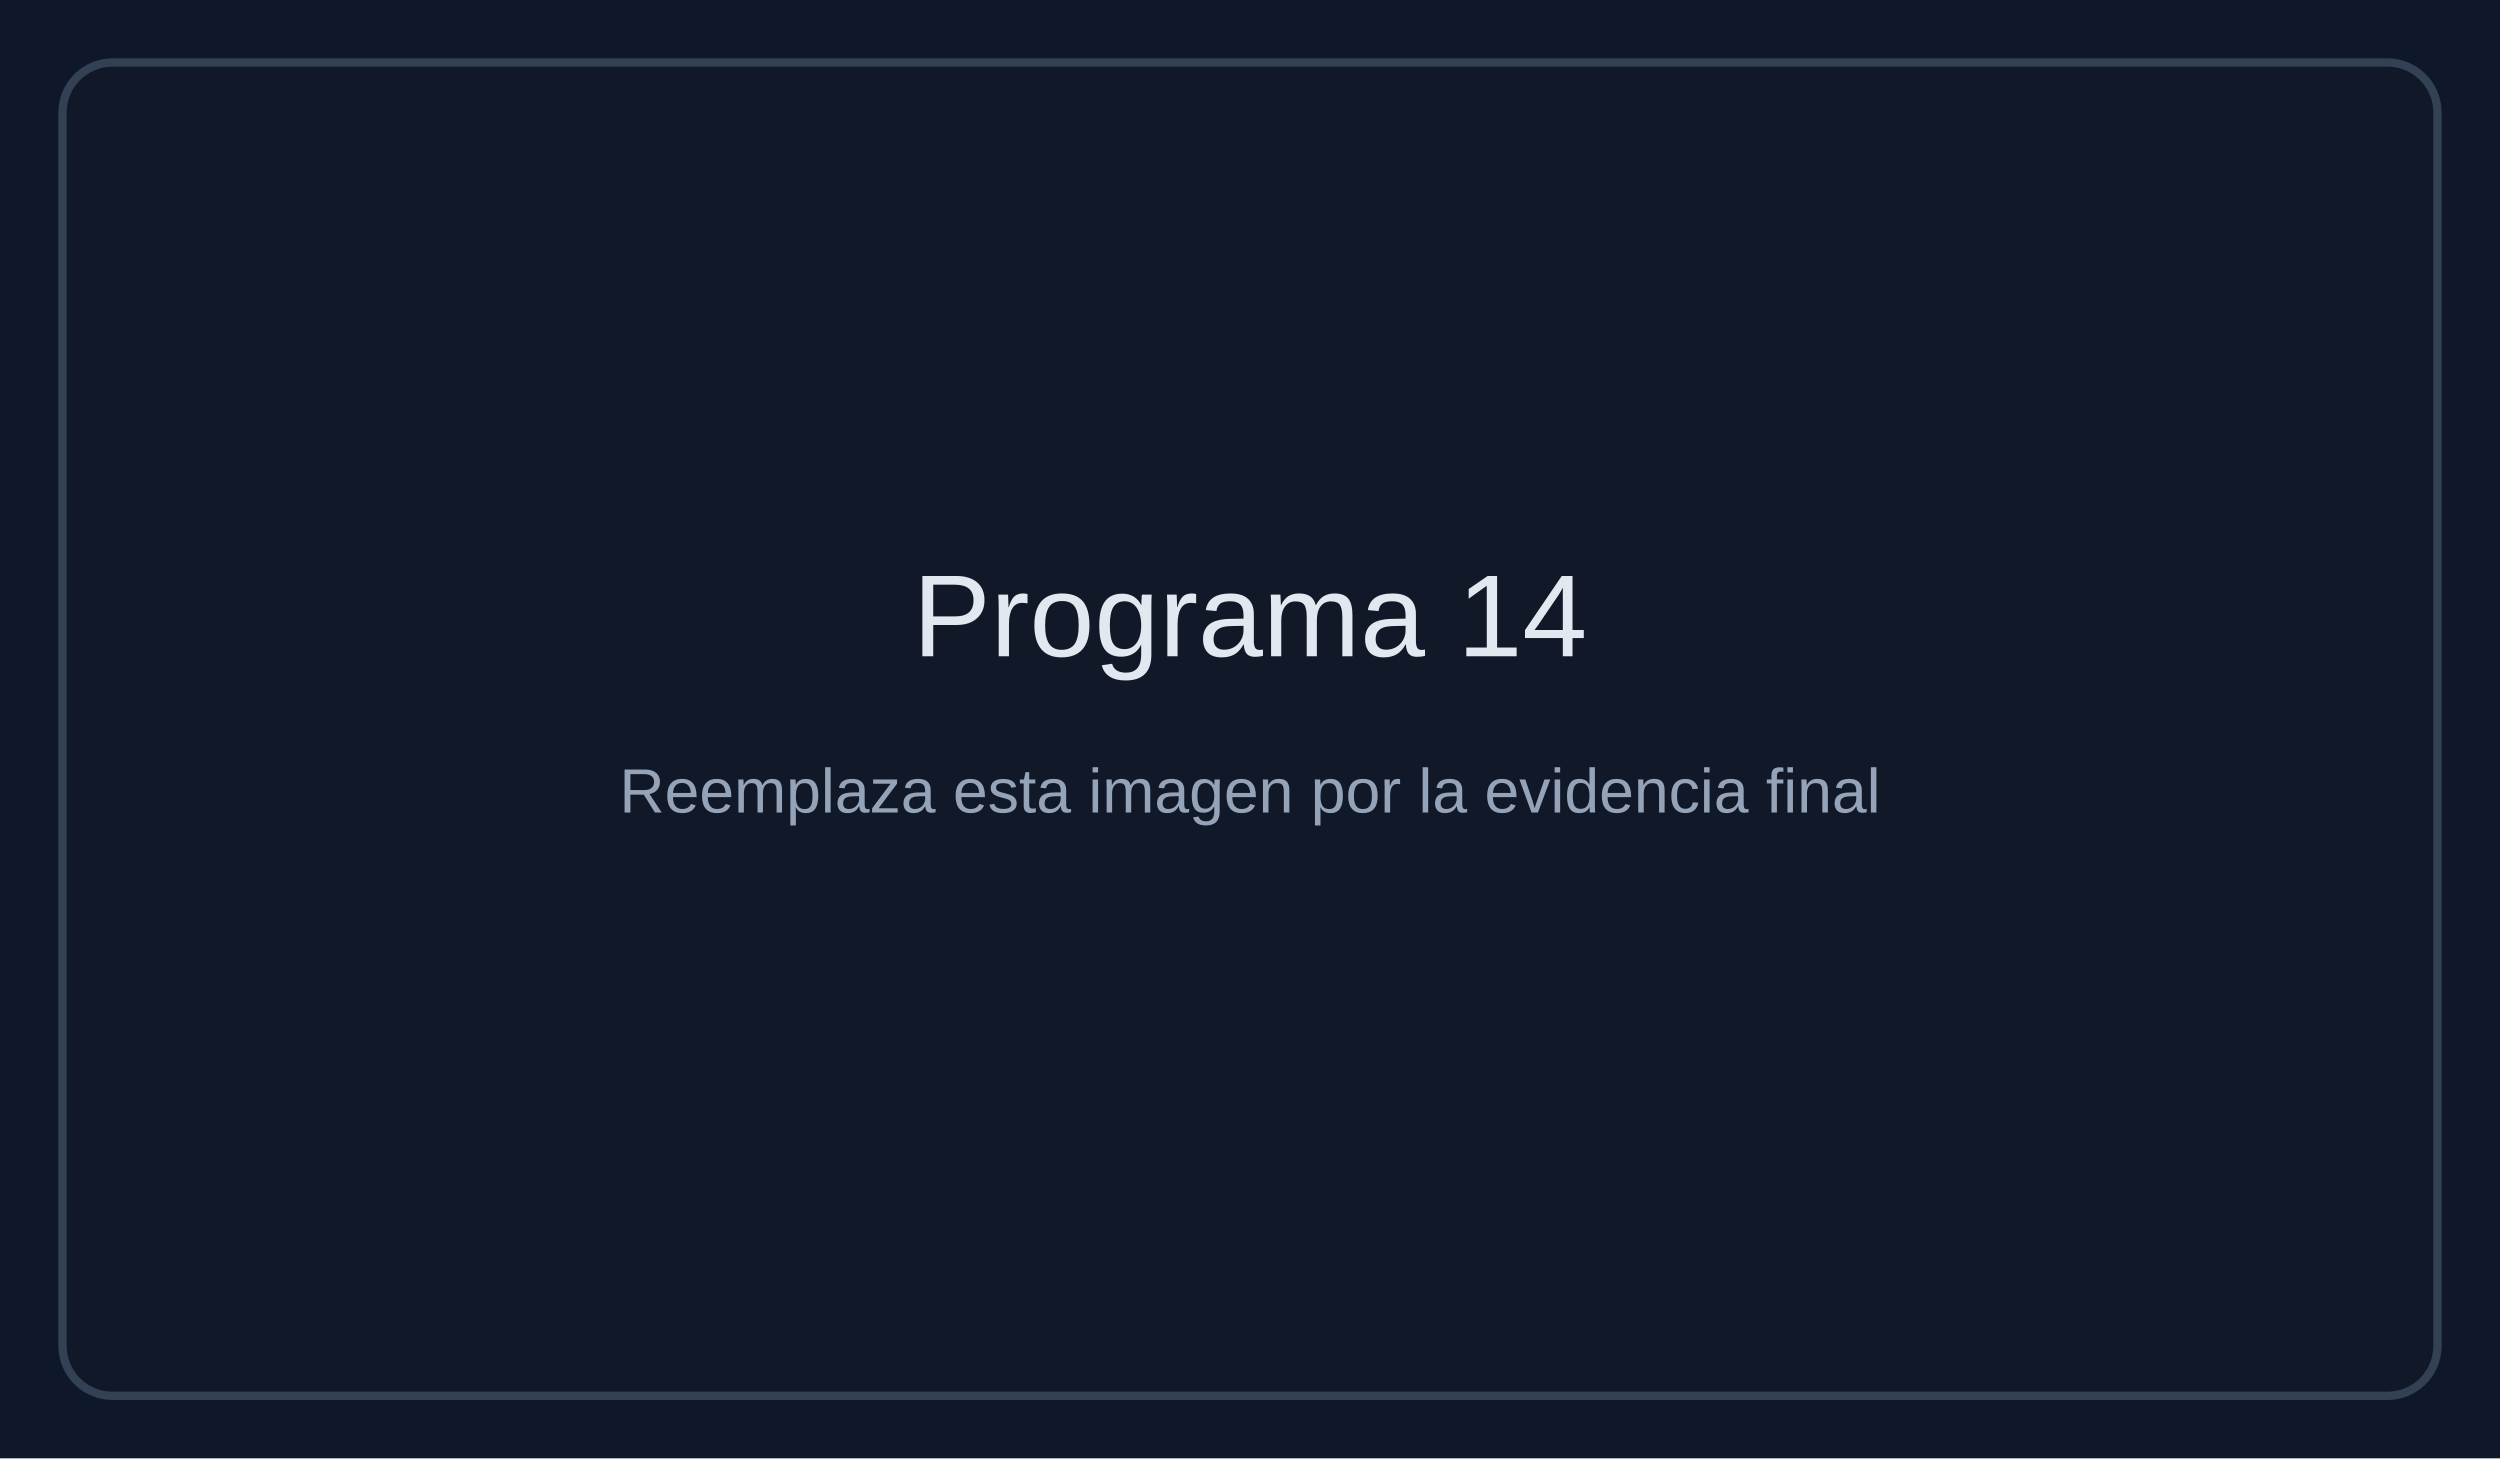
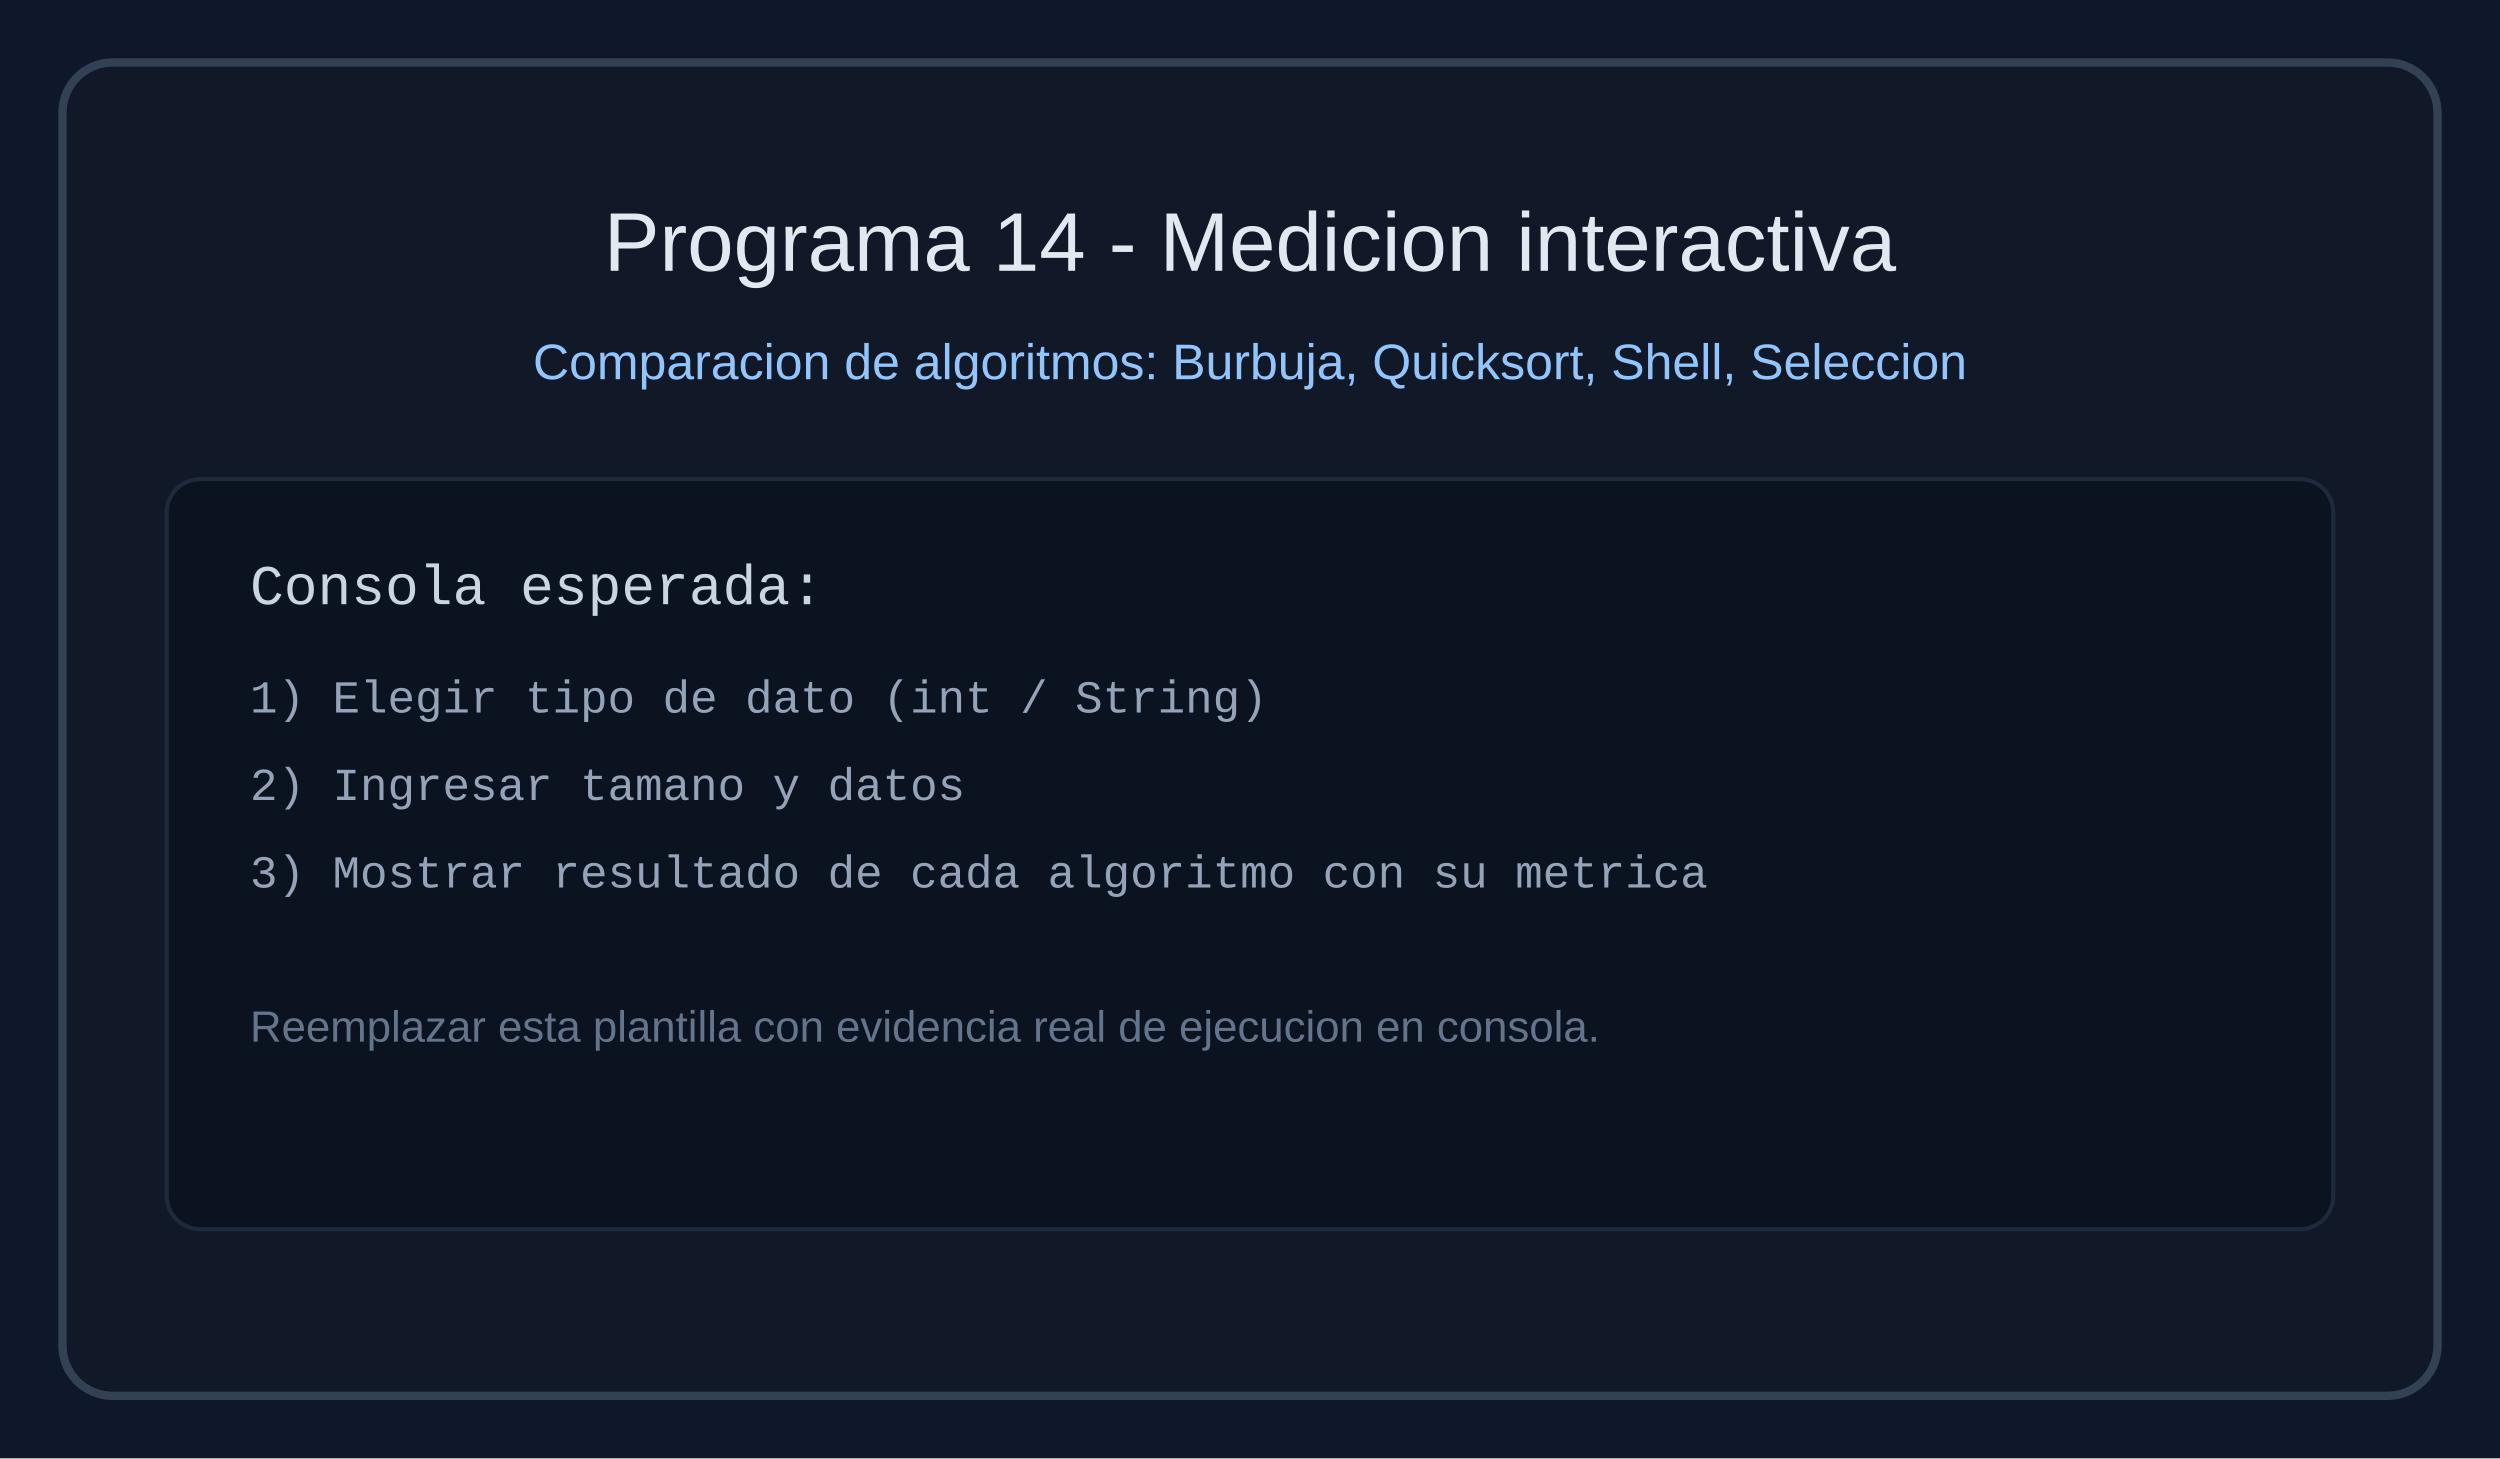
<svg xmlns="http://www.w3.org/2000/svg" width="1200" height="700" viewBox="0 0 1200 700" role="img" aria-labelledby="title desc">
  <rect width="1200" height="700" fill="#0f172a" />
  <rect x="30" y="30" width="1140" height="640" rx="24" fill="#111827" stroke="#334155" stroke-width="4" />
-   <text x="600" y="315" text-anchor="middle" fill="#e2e8f0" font-family="Arial, sans-serif" font-size="56">Programa 14</text>
-   <text x="600" y="390" text-anchor="middle" fill="#94a3b8" font-family="Arial, sans-serif" font-size="30">Reemplaza esta imagen por la evidencia final</text>
+   <text x="600" y="130" text-anchor="middle" fill="#e2e8f0" font-family="Arial, sans-serif" font-size="40">Programa 14 - Medicion interactiva</text>
+   <text x="600" y="182" text-anchor="middle" fill="#93c5fd" font-family="Arial, sans-serif" font-size="24">Comparacion de algoritmos: Burbuja, Quicksort, Shell, Seleccion</text>
+   <rect x="80" y="230" width="1040" height="360" rx="16" fill="#0b1220" stroke="#1e293b" stroke-width="2" />
+   <text x="120" y="290" fill="#cbd5e1" font-family="Courier New, monospace" font-size="27">Consola esperada:</text>
+   <text x="120" y="342" fill="#94a3b8" font-family="Courier New, monospace" font-size="22">1) Elegir tipo de dato (int / String)</text>
+   <text x="120" y="384" fill="#94a3b8" font-family="Courier New, monospace" font-size="22">2) Ingresar tamano y datos</text>
+   <text x="120" y="426" fill="#94a3b8" font-family="Courier New, monospace" font-size="22">3) Mostrar resultado de cada algoritmo con su metrica</text>
+   <text x="120" y="500" fill="#64748b" font-family="Arial, sans-serif" font-size="21">Reemplazar esta plantilla con evidencia real de ejecucion en consola.</text>
</svg>
